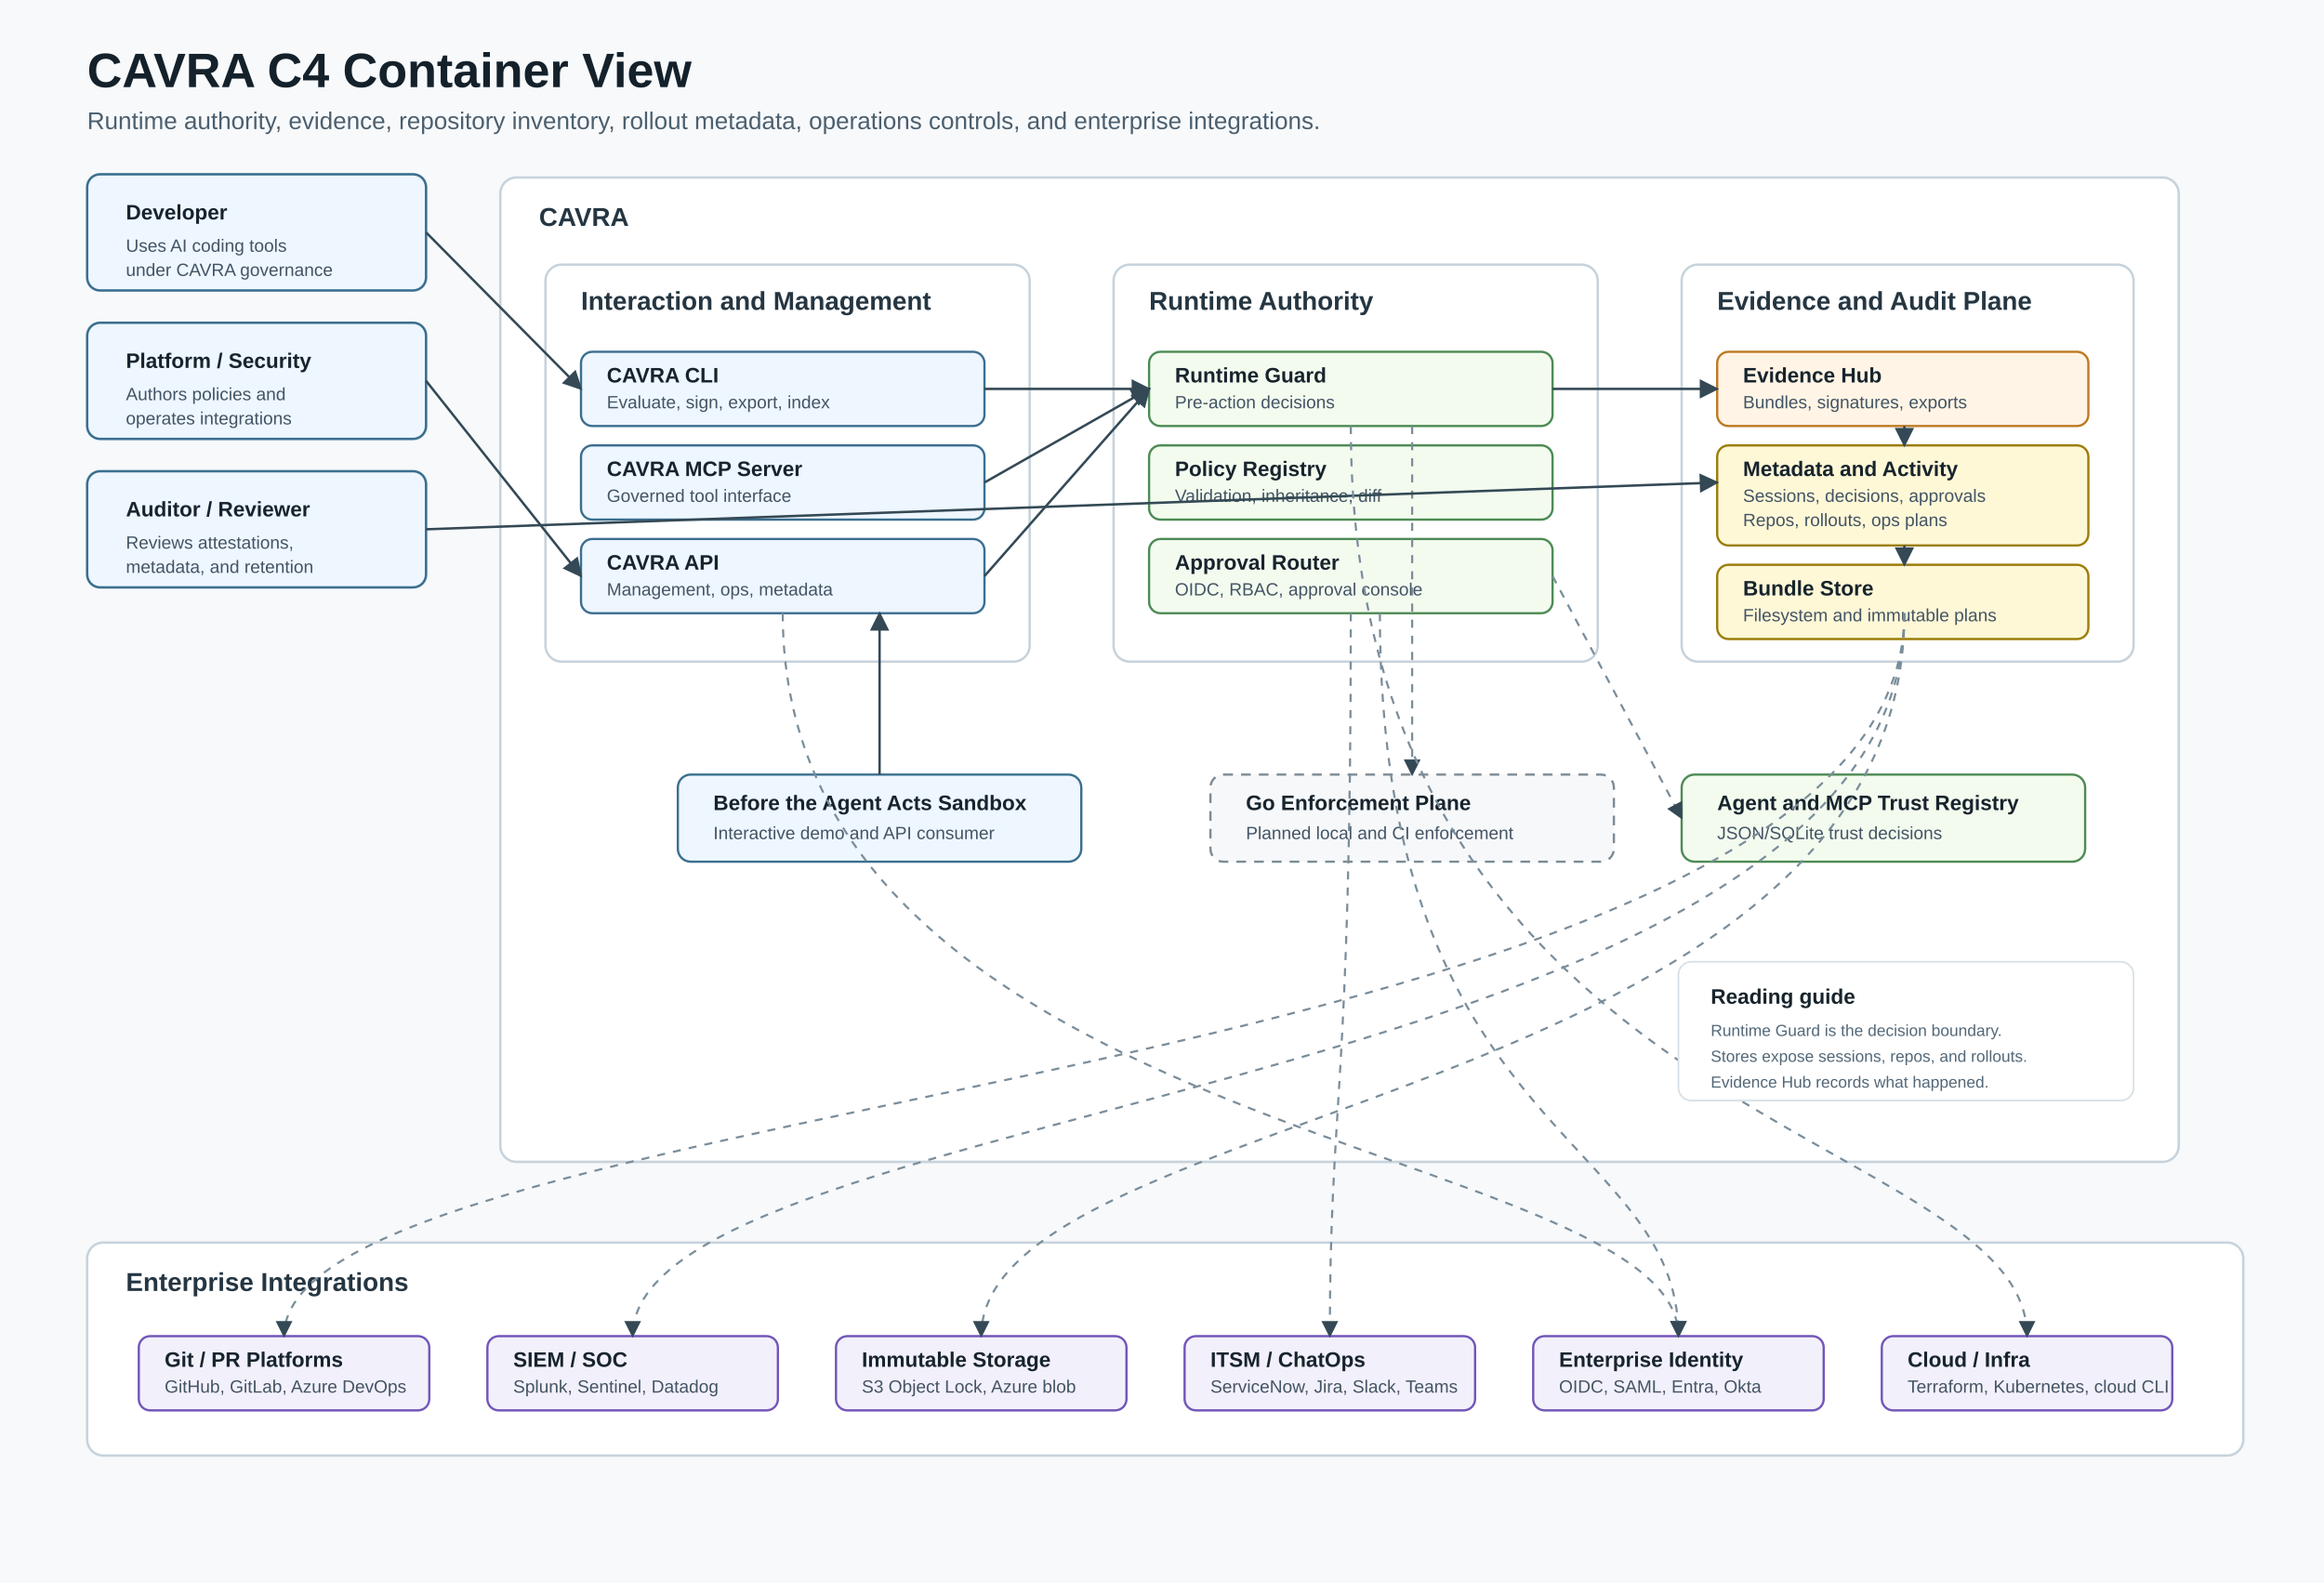
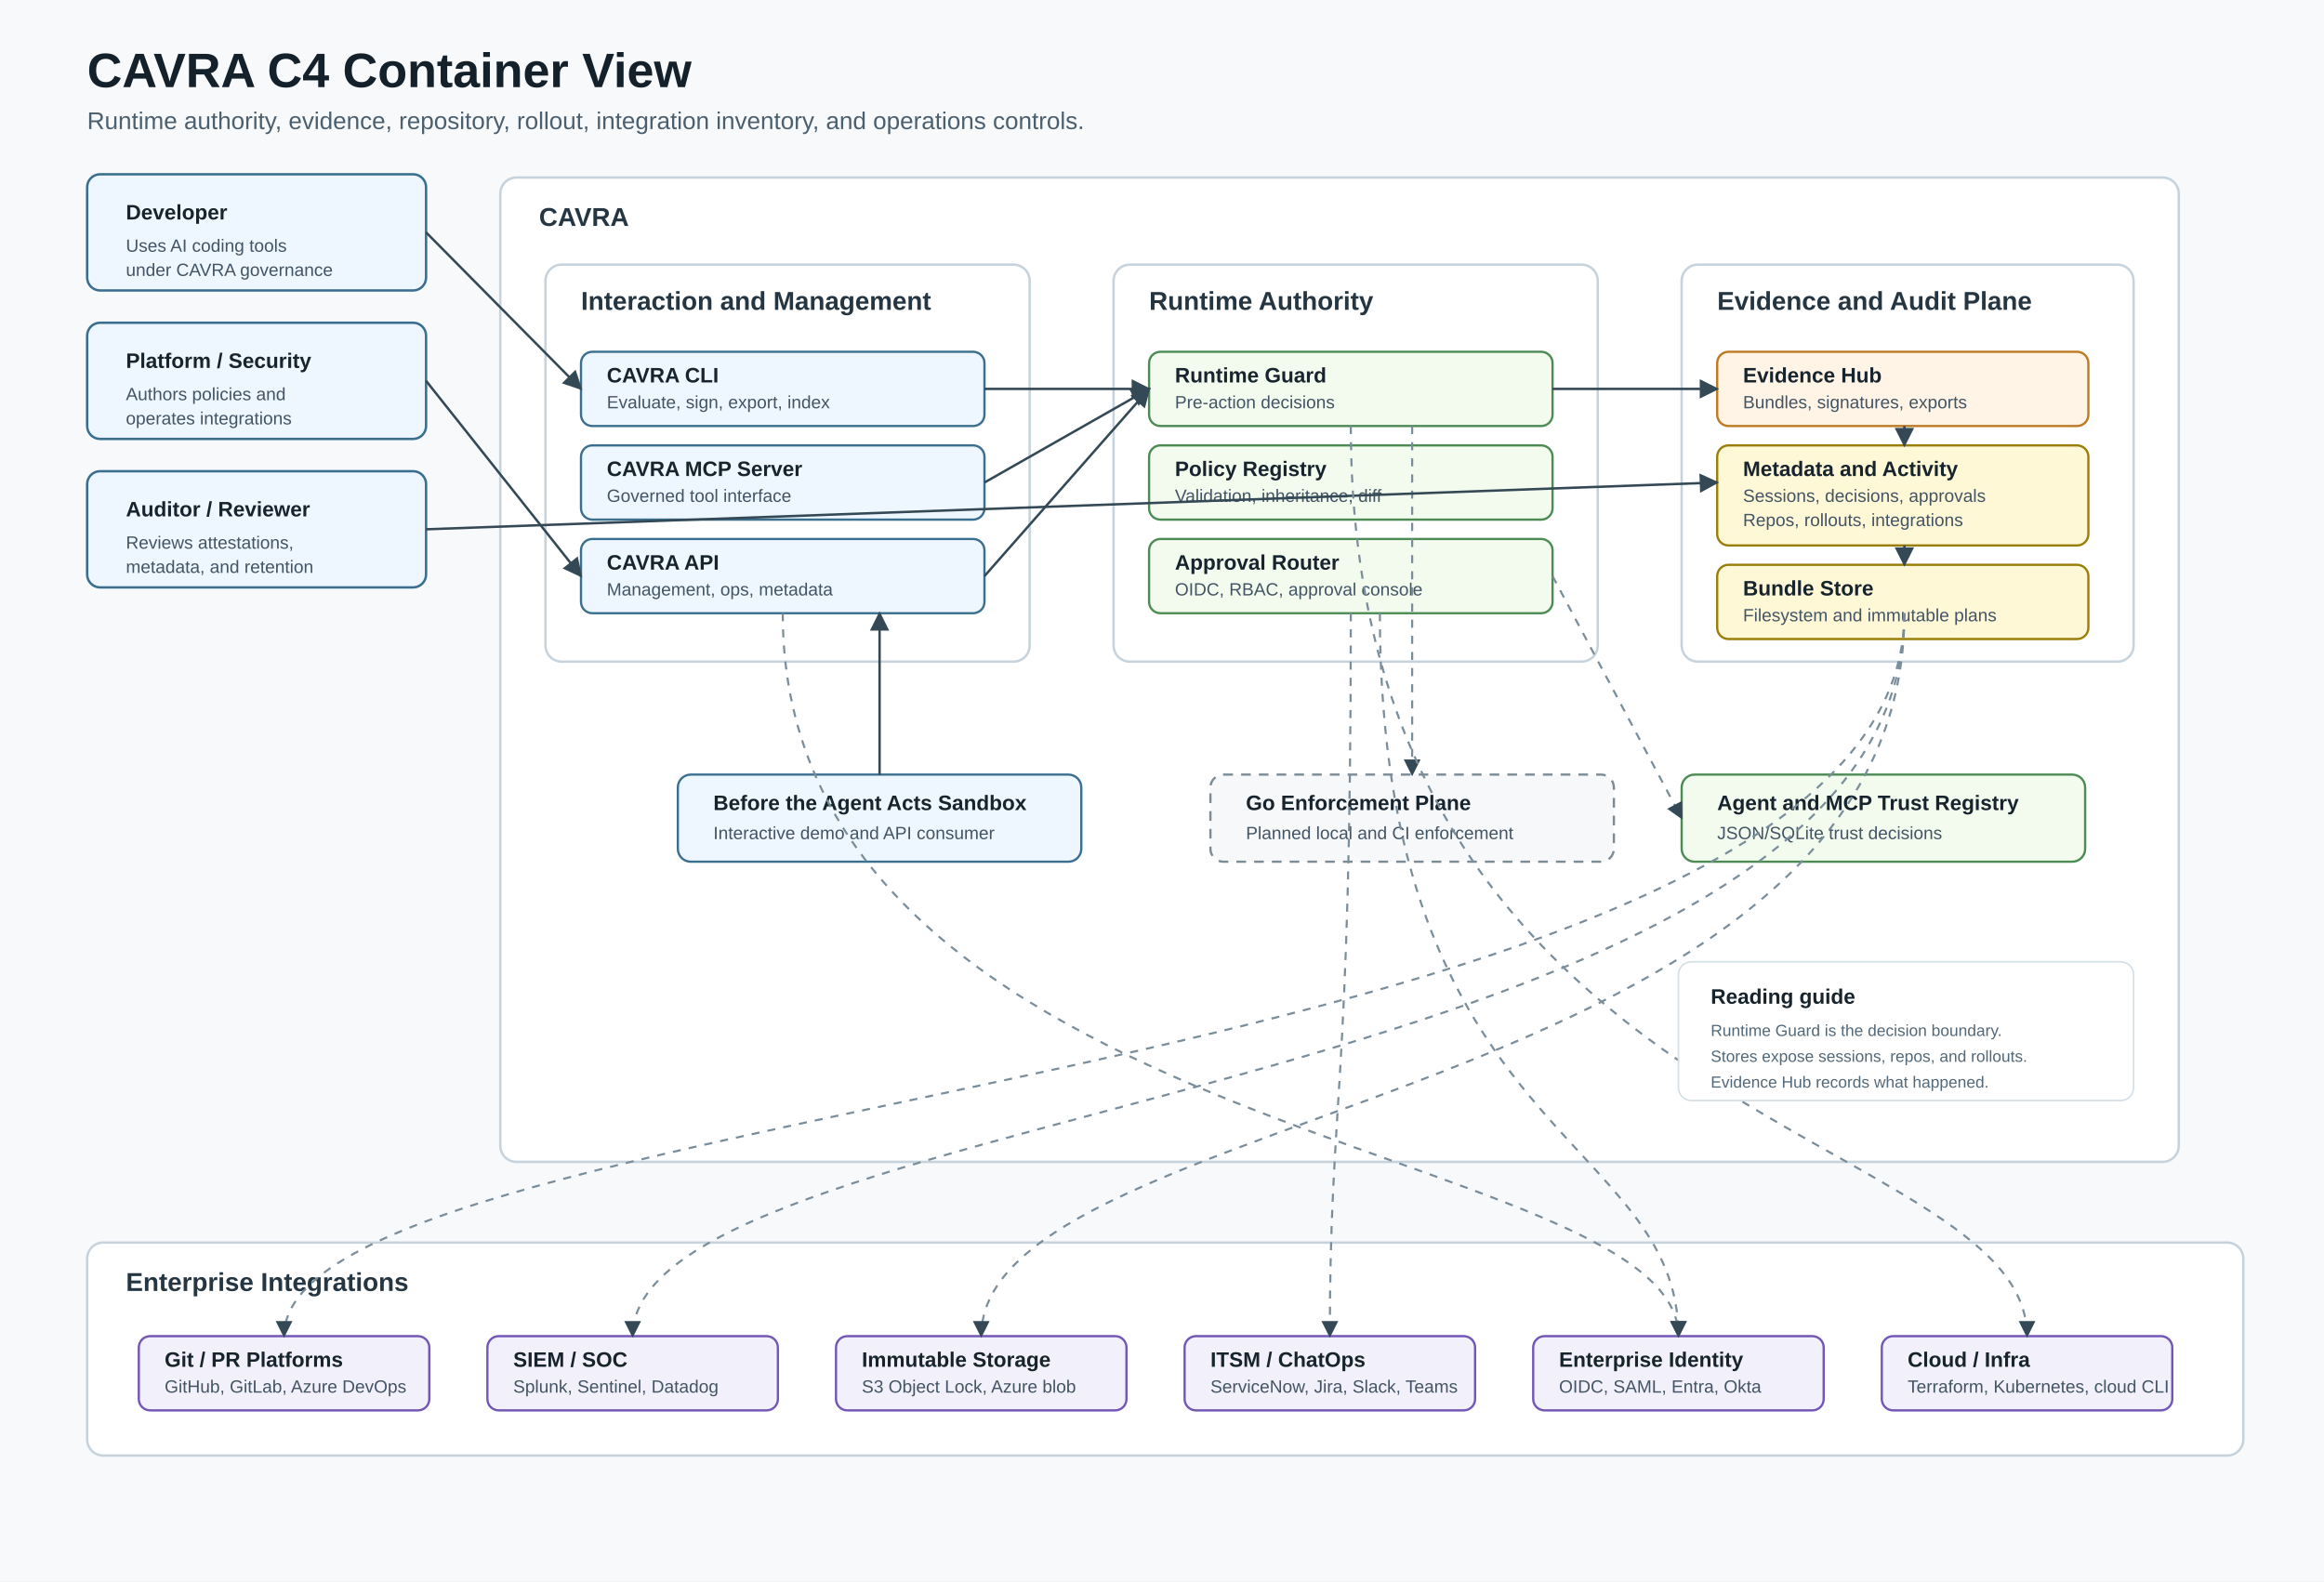
<svg xmlns="http://www.w3.org/2000/svg" width="1440" height="980" viewBox="0 0 1440 980" role="img" aria-labelledby="title desc">
  <defs>
    <marker id="arrow" viewBox="0 0 10 10" refX="9" refY="5" markerWidth="8" markerHeight="8" orient="auto-start-reverse">
      <path d="M 0 0 L 10 5 L 0 10 z" fill="#344955" />
    </marker>
    <style>
      .bg { fill: #f7f9fb; }
      .title { font: 700 30px Arial, sans-serif; fill: #14212b; }
      .subtitle { font: 400 15px Arial, sans-serif; fill: #4b5f6f; }
      .boundary { fill: #ffffff; stroke: #c7d3dc; stroke-width: 1.5; }
      .boundary-title { font: 700 16px Arial, sans-serif; fill: #253642; }
      .actor { fill: #eef6ff; stroke: #3b6f8f; stroke-width: 1.5; }
      .surface { fill: #eef6ff; stroke: #3b6f8f; stroke-width: 1.4; }
      .authority { fill: #f3fbef; stroke: #4d8b55; stroke-width: 1.4; }
      .evidence { fill: #fff4e5; stroke: #bd7a22; stroke-width: 1.4; }
      .external { fill: #f2f0fa; stroke: #7256b8; stroke-width: 1.4; }
      .planned { fill: #f6f8fa; stroke: #7d8b95; stroke-width: 1.4; stroke-dasharray: 6 5; }
      .store { fill: #fff8d7; stroke: #9b7d0a; stroke-width: 1.4; }
      .node-title { font: 700 13px Arial, sans-serif; fill: #17242d; }
      .node-text { font: 400 11px Arial, sans-serif; fill: #435464; }
      .small { font: 400 10px Arial, sans-serif; fill: #526777; }
      .arrow { stroke: #344955; stroke-width: 1.5; fill: none; marker-end: url(#arrow); }
      .soft-arrow { stroke: #7a8d9a; stroke-width: 1.3; fill: none; marker-end: url(#arrow); stroke-dasharray: 5 5; }
      .legend { fill: #ffffff; stroke: #d5dfe6; stroke-width: 1; }
    </style>
  </defs>
  <rect class="bg" width="1440" height="980" />
  <text x="54" y="54" class="title">CAVRA C4 Container View</text>
-   <text x="54" y="80" class="subtitle">Runtime authority, evidence, repository inventory, rollout metadata, operations controls, and enterprise integrations.</text>
+   <text x="54" y="80" class="subtitle">Runtime authority, evidence, repository, rollout, integration inventory, and operations controls.</text>
  <rect x="54" y="108" width="210" height="72" rx="8" class="actor" />
  <text x="78" y="136" class="node-title">Developer</text>
  <text x="78" y="156" class="node-text">Uses AI coding tools</text>
  <text x="78" y="171" class="node-text">under CAVRA governance</text>
  <rect x="54" y="200" width="210" height="72" rx="8" class="actor" />
  <text x="78" y="228" class="node-title">Platform / Security</text>
  <text x="78" y="248" class="node-text">Authors policies and</text>
  <text x="78" y="263" class="node-text">operates integrations</text>
  <rect x="54" y="292" width="210" height="72" rx="8" class="actor" />
  <text x="78" y="320" class="node-title">Auditor / Reviewer</text>
  <text x="78" y="340" class="node-text">Reviews attestations,</text>
  <text x="78" y="355" class="node-text">metadata, and retention</text>
  <rect x="310" y="110" width="1040" height="610" rx="10" class="boundary" />
  <text x="334" y="140" class="boundary-title">CAVRA</text>
  <rect x="338" y="164" width="300" height="246" rx="10" class="boundary" />
  <text x="360" y="192" class="boundary-title">Interaction and Management</text>
  <rect x="360" y="218" width="250" height="46" rx="7" class="surface" />
  <text x="376" y="237" class="node-title">CAVRA CLI</text>
  <text x="376" y="253" class="node-text">Evaluate, sign, export, index</text>
  <rect x="360" y="276" width="250" height="46" rx="7" class="surface" />
  <text x="376" y="295" class="node-title">CAVRA MCP Server</text>
  <text x="376" y="311" class="node-text">Governed tool interface</text>
  <rect x="360" y="334" width="250" height="46" rx="7" class="surface" />
  <text x="376" y="353" class="node-title">CAVRA API</text>
  <text x="376" y="369" class="node-text">Management, ops, metadata</text>
  <rect x="690" y="164" width="300" height="246" rx="10" class="boundary" />
  <text x="712" y="192" class="boundary-title">Runtime Authority</text>
  <rect x="712" y="218" width="250" height="46" rx="7" class="authority" />
  <text x="728" y="237" class="node-title">Runtime Guard</text>
  <text x="728" y="253" class="node-text">Pre-action decisions</text>
  <rect x="712" y="276" width="250" height="46" rx="7" class="authority" />
  <text x="728" y="295" class="node-title">Policy Registry</text>
  <text x="728" y="311" class="node-text">Validation, inheritance, diff</text>
  <rect x="712" y="334" width="250" height="46" rx="7" class="authority" />
  <text x="728" y="353" class="node-title">Approval Router</text>
  <text x="728" y="369" class="node-text">OIDC, RBAC, approval console</text>
  <rect x="1042" y="164" width="280" height="246" rx="10" class="boundary" />
  <text x="1064" y="192" class="boundary-title">Evidence and Audit Plane</text>
  <rect x="1064" y="218" width="230" height="46" rx="7" class="evidence" />
  <text x="1080" y="237" class="node-title">Evidence Hub</text>
  <text x="1080" y="253" class="node-text">Bundles, signatures, exports</text>
  <rect x="1064" y="276" width="230" height="62" rx="7" class="store" />
  <text x="1080" y="295" class="node-title">Metadata and Activity</text>
  <text x="1080" y="311" class="node-text">Sessions, decisions, approvals</text>
-   <text x="1080" y="326" class="node-text">Repos, rollouts, ops plans</text>
+   <text x="1080" y="326" class="node-text">Repos, rollouts, integrations</text>
  <rect x="1064" y="350" width="230" height="46" rx="7" class="store" />
  <text x="1080" y="369" class="node-title">Bundle Store</text>
  <text x="1080" y="385" class="node-text">Filesystem and immutable plans</text>
  <rect x="420" y="480" width="250" height="54" rx="8" class="surface" />
  <text x="442" y="502" class="node-title">Before the Agent Acts Sandbox</text>
  <text x="442" y="520" class="node-text">Interactive demo and API consumer</text>
  <rect x="750" y="480" width="250" height="54" rx="8" class="planned" />
  <text x="772" y="502" class="node-title">Go Enforcement Plane</text>
  <text x="772" y="520" class="node-text">Planned local and CI enforcement</text>
  <rect x="1042" y="480" width="250" height="54" rx="8" class="authority" />
  <text x="1064" y="502" class="node-title">Agent and MCP Trust Registry</text>
  <text x="1064" y="520" class="node-text">JSON/SQLite trust decisions</text>
  <path class="arrow" d="M610 241 L712 241" />
  <path class="arrow" d="M610 299 L712 241" />
  <path class="arrow" d="M610 357 L712 241" />
  <path class="arrow" d="M962 241 L1064 241" />
  <path class="arrow" d="M1180 264 L1180 276" />
  <path class="arrow" d="M1180 338 L1180 350" />
  <path class="soft-arrow" d="M875 264 L875 480" />
  <path class="soft-arrow" d="M962 357 L1042 507" />
  <path class="arrow" d="M545 480 L545 380" />
  <path class="arrow" d="M264 144 L360 241" />
  <path class="arrow" d="M264 236 L360 357" />
  <path class="arrow" d="M264 328 L1064 299" />
  <rect x="54" y="770" width="1336" height="132" rx="10" class="boundary" />
  <text x="78" y="800" class="boundary-title">Enterprise Integrations</text>
  <rect x="86" y="828" width="180" height="46" rx="7" class="external" />
  <text x="102" y="847" class="node-title">Git / PR Platforms</text>
  <text x="102" y="863" class="node-text">GitHub, GitLab, Azure DevOps</text>
  <rect x="302" y="828" width="180" height="46" rx="7" class="external" />
  <text x="318" y="847" class="node-title">SIEM / SOC</text>
  <text x="318" y="863" class="node-text">Splunk, Sentinel, Datadog</text>
  <rect x="518" y="828" width="180" height="46" rx="7" class="external" />
  <text x="534" y="847" class="node-title">Immutable Storage</text>
  <text x="534" y="863" class="node-text">S3 Object Lock, Azure blob</text>
  <rect x="734" y="828" width="180" height="46" rx="7" class="external" />
  <text x="750" y="847" class="node-title">ITSM / ChatOps</text>
  <text x="750" y="863" class="node-text">ServiceNow, Jira, Slack, Teams</text>
  <rect x="950" y="828" width="180" height="46" rx="7" class="external" />
  <text x="966" y="847" class="node-title">Enterprise Identity</text>
  <text x="966" y="863" class="node-text">OIDC, SAML, Entra, Okta</text>
  <rect x="1166" y="828" width="180" height="46" rx="7" class="external" />
  <text x="1182" y="847" class="node-title">Cloud / Infra</text>
  <text x="1182" y="863" class="node-text">Terraform, Kubernetes, cloud CLI</text>
  <path class="soft-arrow" d="M1180 380 C1180 675 176 675 176 828" />
  <path class="soft-arrow" d="M1180 380 C1180 680 392 680 392 828" />
  <path class="soft-arrow" d="M1180 380 C1180 684 608 684 608 828" />
  <path class="soft-arrow" d="M837 380 C837 680 824 680 824 828" />
  <path class="soft-arrow" d="M855 380 C855 704 1040 704 1040 828" />
  <path class="soft-arrow" d="M485 380 C485 708 1040 708 1040 828" />
  <path class="soft-arrow" d="M837 264 C837 700 1256 700 1256 828" />
  <rect x="1040" y="596" width="282" height="86" rx="8" class="legend" />
  <text x="1060" y="622" class="node-title">Reading guide</text>
  <text x="1060" y="642" class="small">Runtime Guard is the decision boundary.</text>
  <text x="1060" y="658" class="small">Stores expose sessions, repos, and rollouts.</text>
  <text x="1060" y="674" class="small">Evidence Hub records what happened.</text>
</svg>
